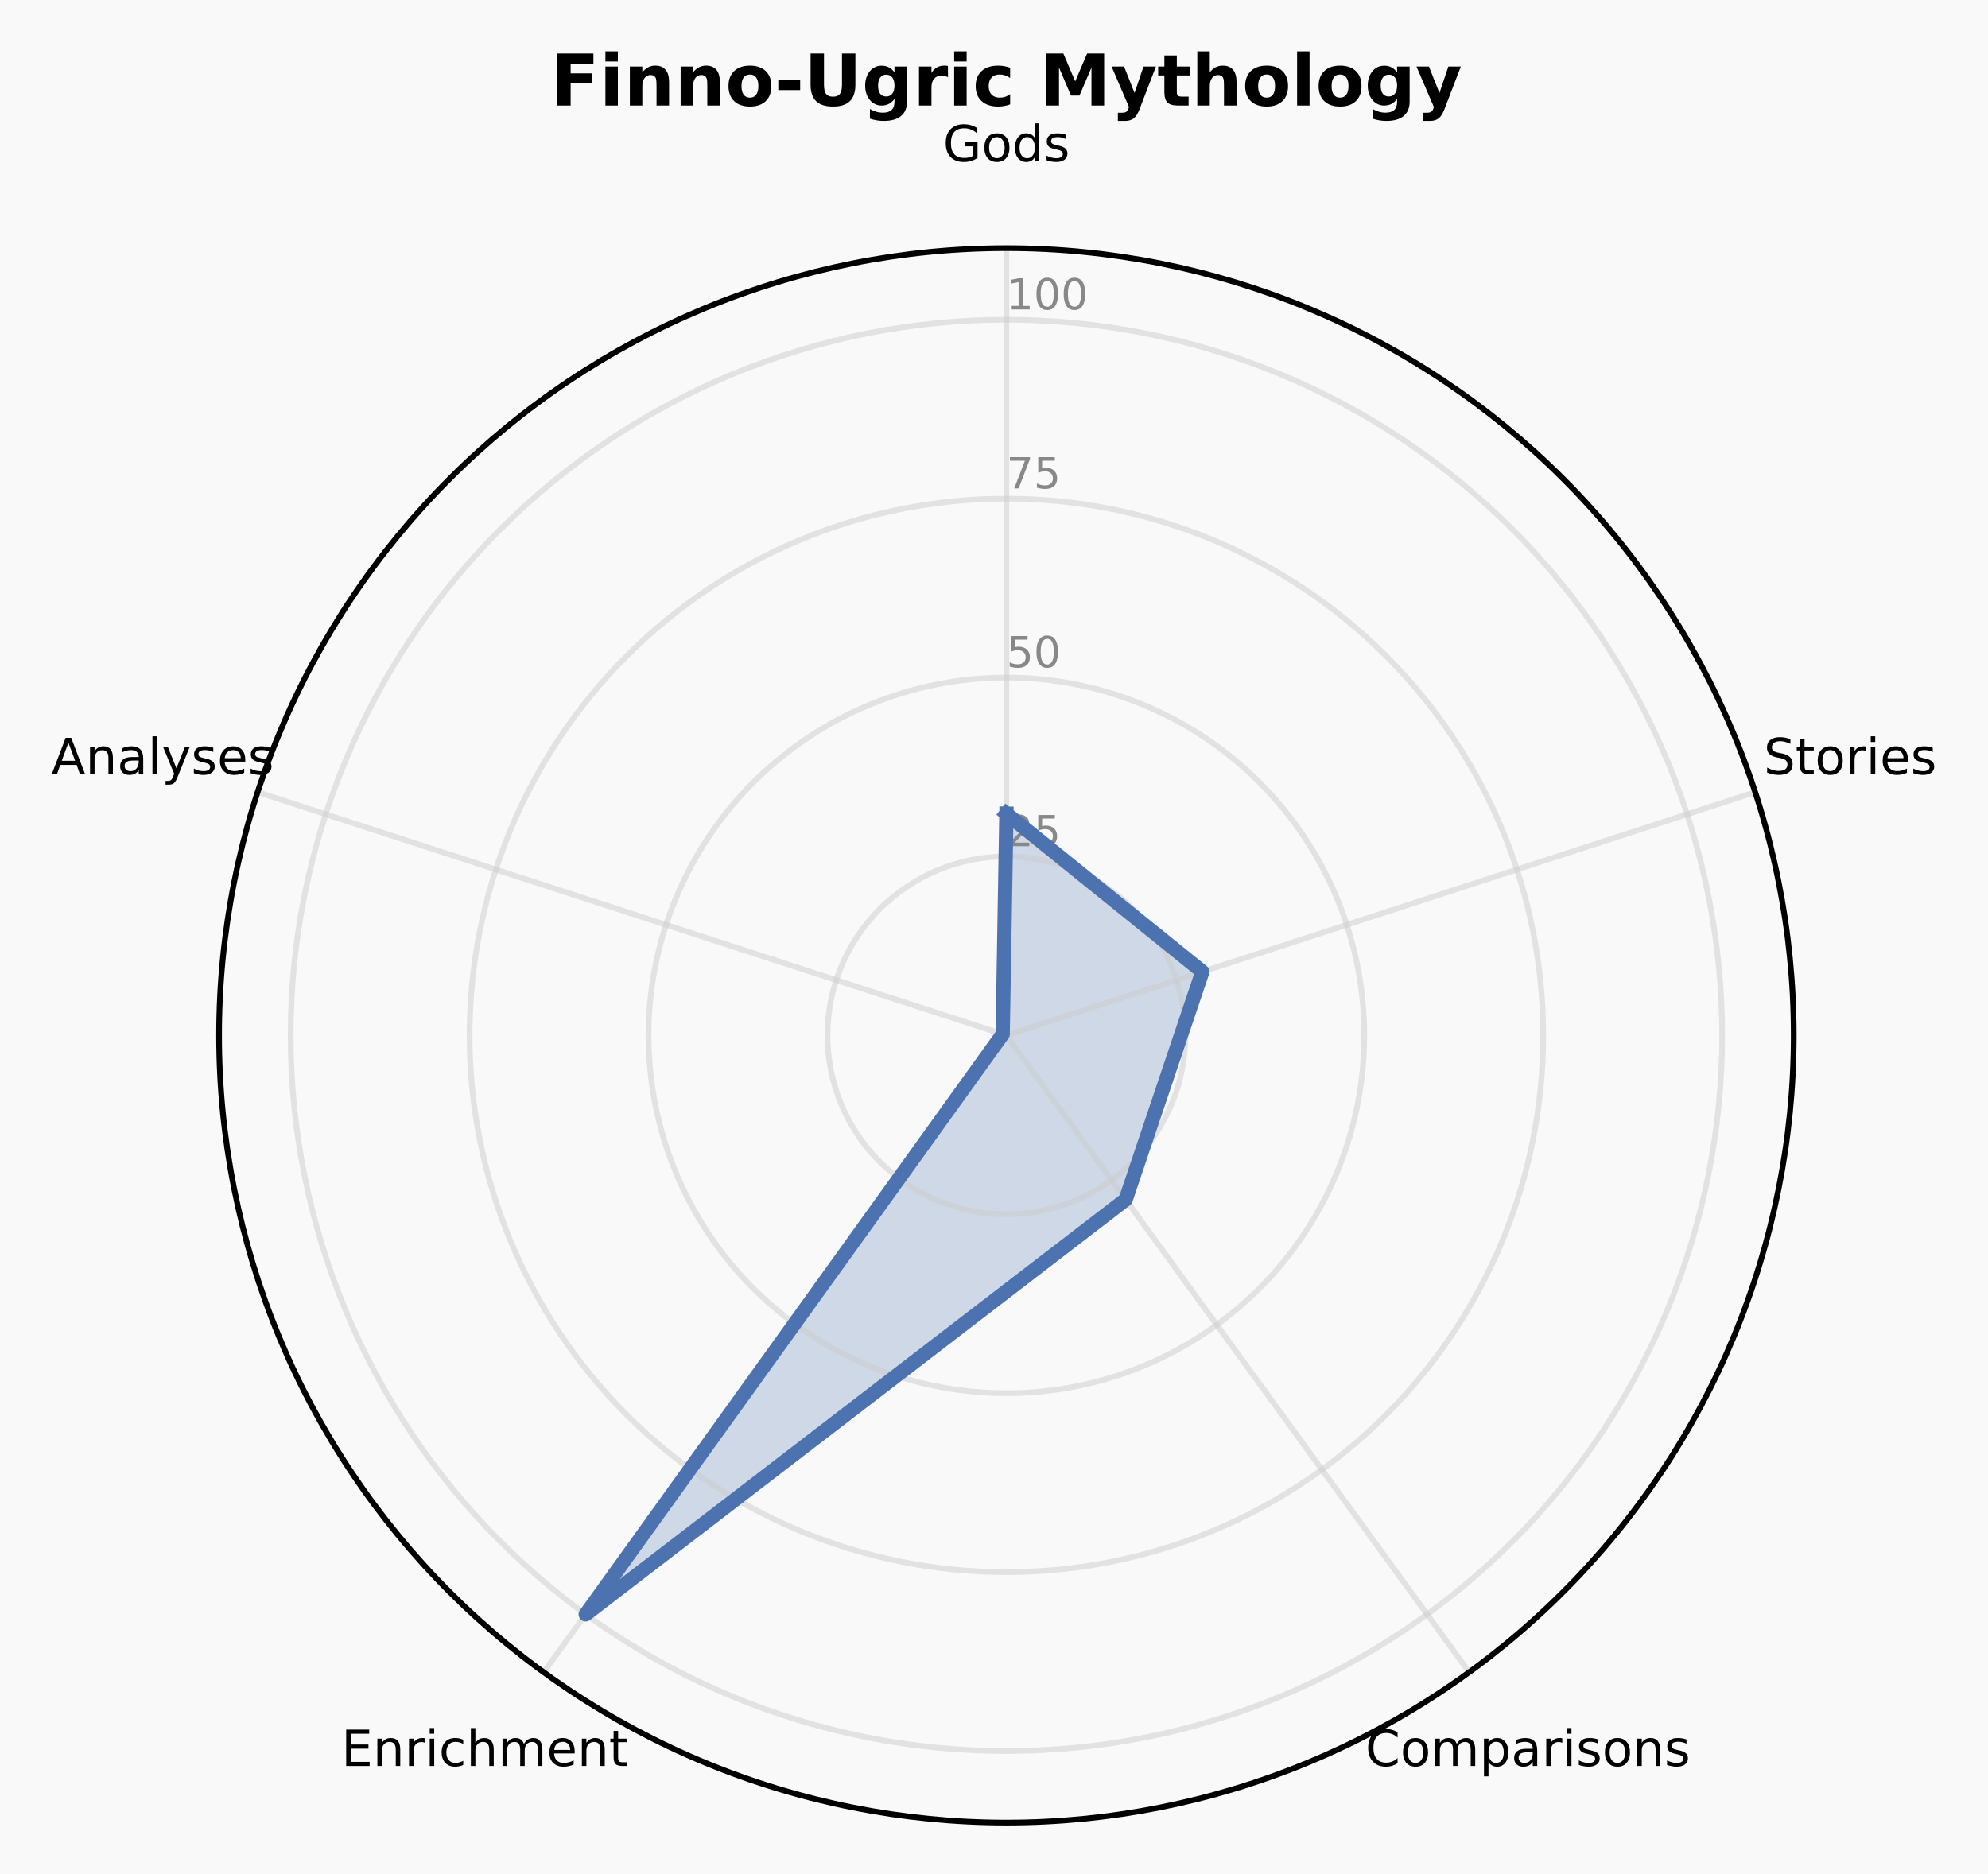
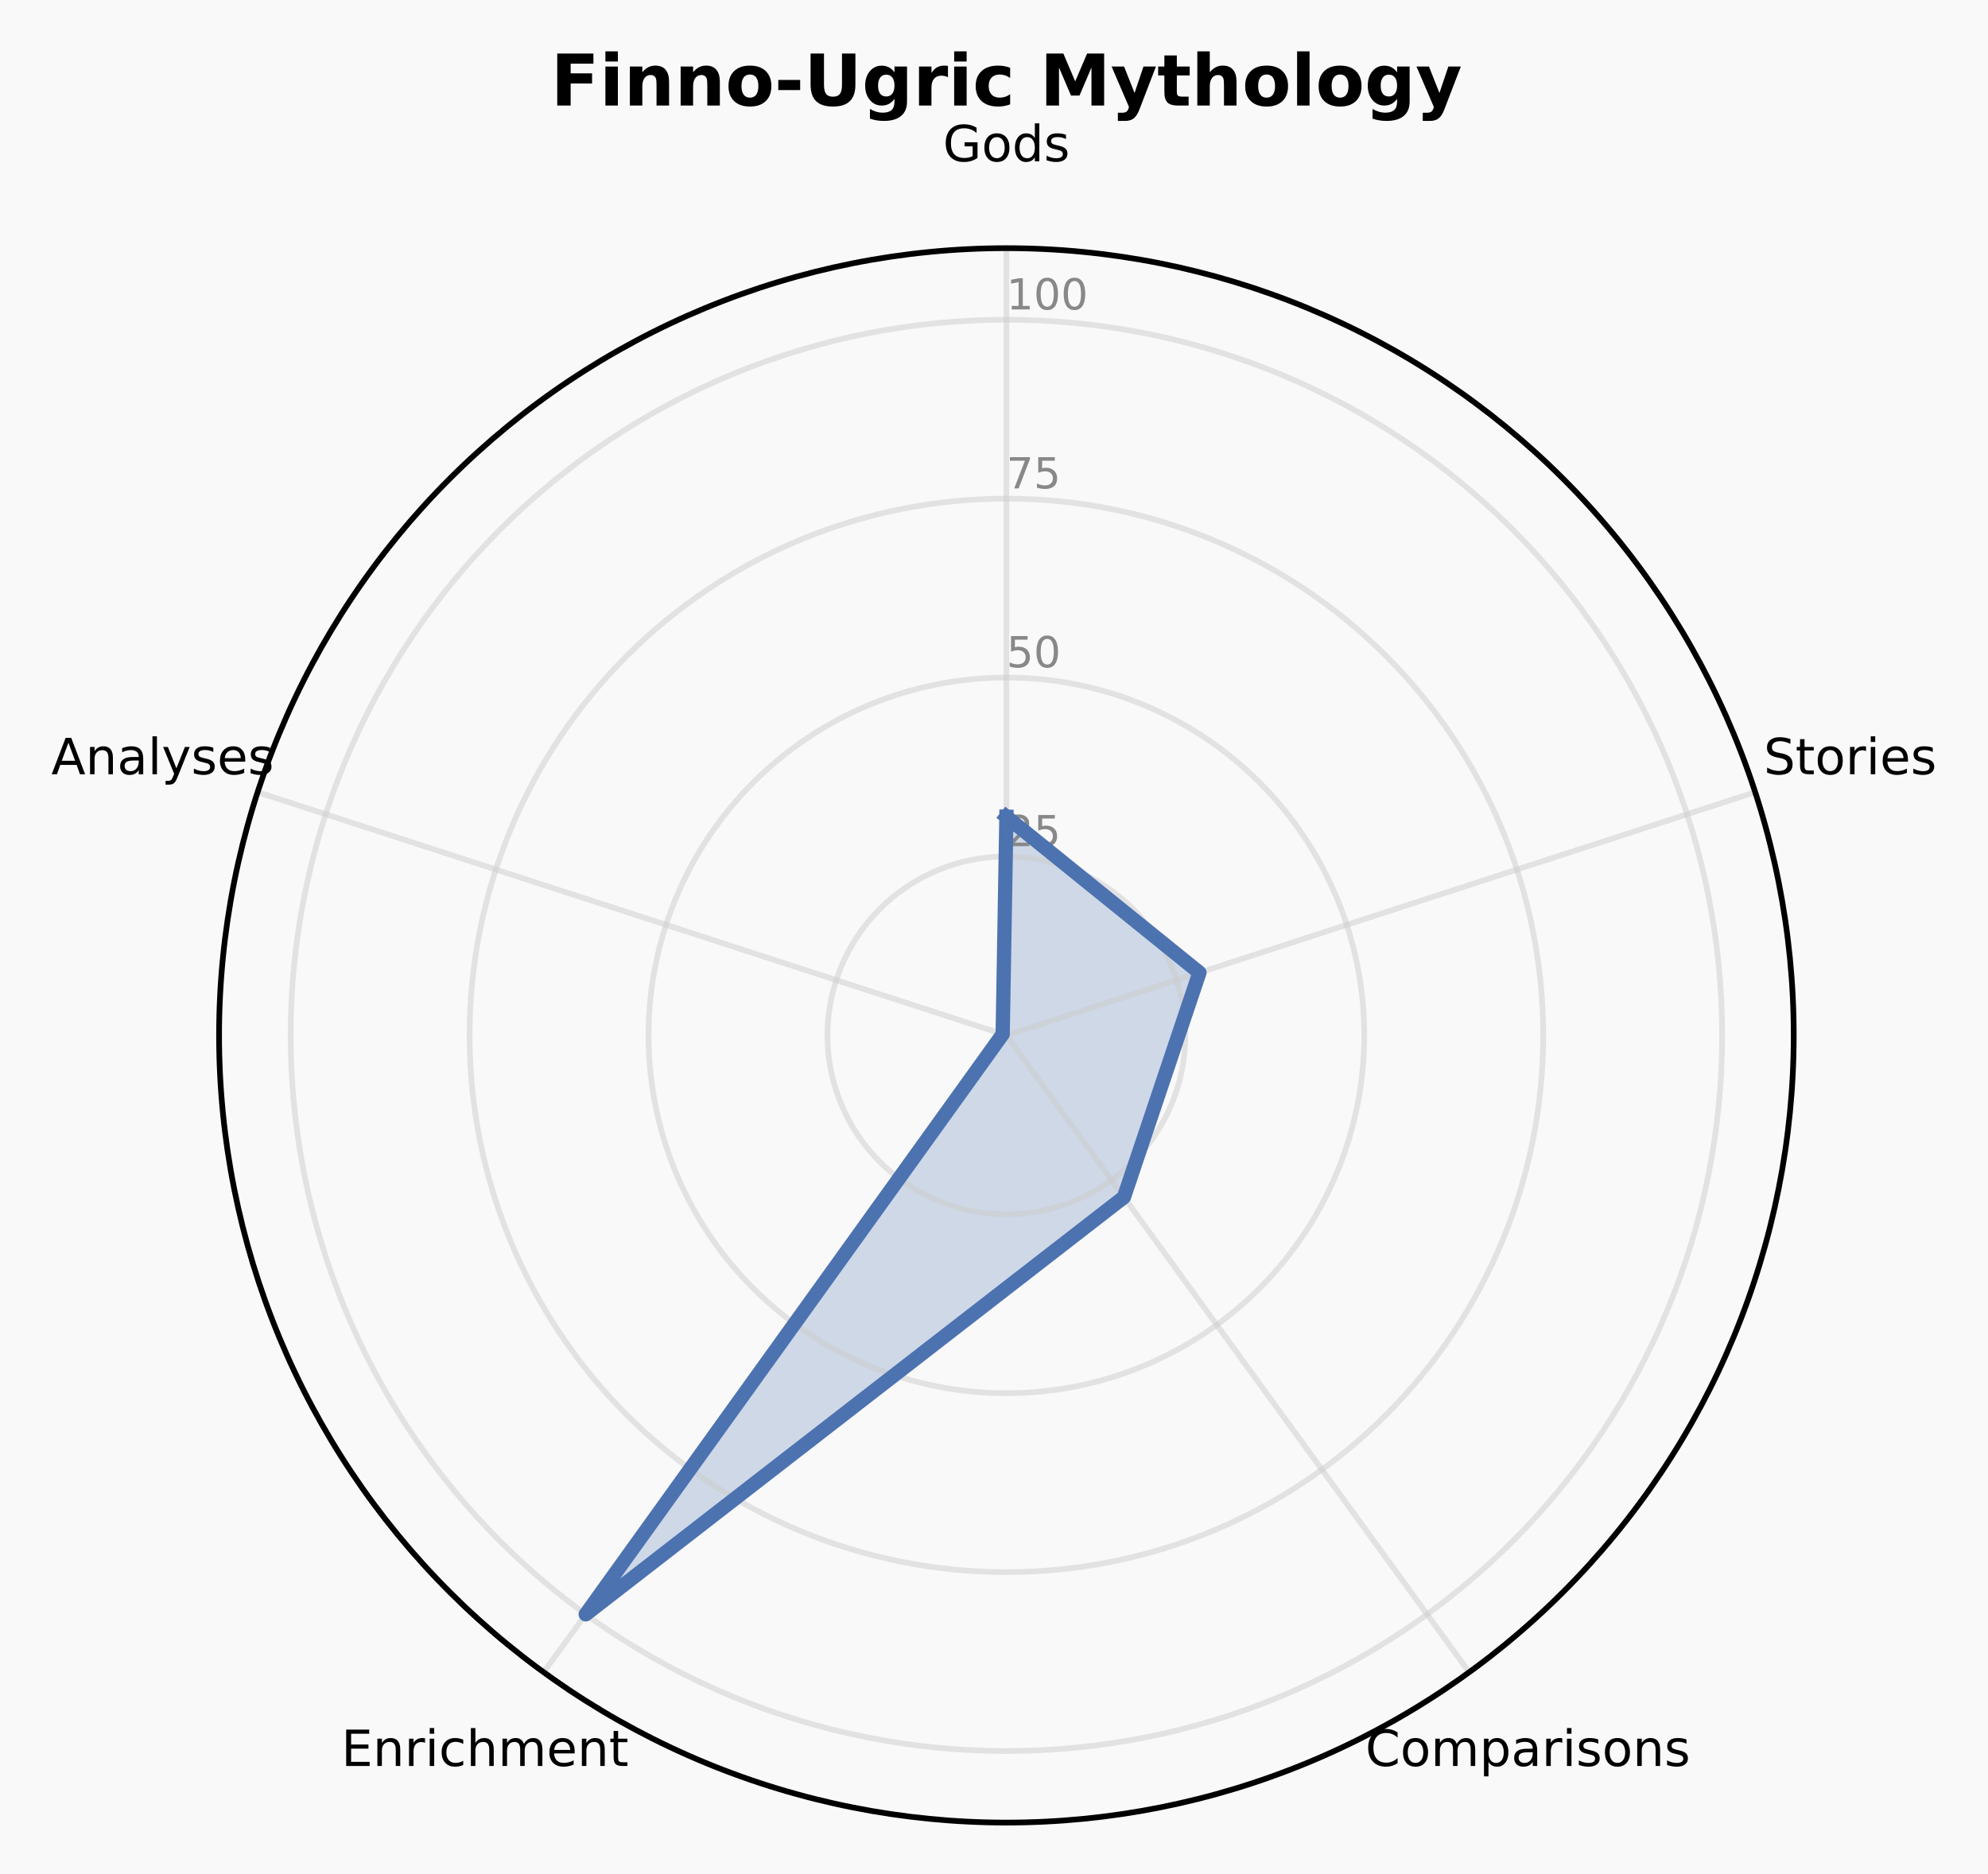
<svg xmlns="http://www.w3.org/2000/svg" xmlns:xlink="http://www.w3.org/1999/xlink" width="278.709pt" height="262.758pt" viewBox="0 0 278.709 262.758" version="1.1">
  <defs>
    <style type="text/css">*{stroke-linejoin: round; stroke-linecap: butt}</style>
  </defs>
  <g id="figure_1">
    <g id="patch_1">
      <path d="M 0 262.758  L 278.709 262.758  L 278.709 0  L 0 0  z " style="fill: #f9f9f9" />
    </g>
    <g id="axes_1">
      <g id="patch_2">
        <path d="M 251.473 145.178  C 251.473 130.683 248.618 116.329 243.071 102.938  C 237.524 89.546 229.393 77.377 219.143 67.128  C 208.894 56.878 196.725 48.748 183.334 43.201  C 169.942 37.654 155.588 34.798 141.093 34.798  C 126.598 34.798 112.244 37.654 98.853 43.201  C 85.461 48.748 73.293 56.878 63.043 67.128  C 52.794 77.377 44.663 89.546 39.116 102.938  C 33.569 116.329 30.714 130.683 30.714 145.178  C 30.714 159.673 33.569 174.027 39.116 187.418  C 44.663 200.81 52.794 212.979 63.043 223.228  C 73.293 233.478 85.461 241.609 98.853 247.155  C 112.244 252.702 126.598 255.558 141.093 255.558  C 155.588 255.558 169.942 252.702 183.334 247.155  C 196.725 241.609 208.894 233.478 219.143 223.228  C 229.393 212.979 237.524 200.81 243.071 187.418  C 248.618 174.027 251.473 159.673 251.473 145.178  M 141.093 145.178  C 141.093 145.178 141.093 145.178 141.093 145.178  C 141.093 145.178 141.093 145.178 141.093 145.178  C 141.093 145.178 141.093 145.178 141.093 145.178  C 141.093 145.178 141.093 145.178 141.093 145.178  C 141.093 145.178 141.093 145.178 141.093 145.178  C 141.093 145.178 141.093 145.178 141.093 145.178  C 141.093 145.178 141.093 145.178 141.093 145.178  C 141.093 145.178 141.093 145.178 141.093 145.178  C 141.093 145.178 141.093 145.178 141.093 145.178  C 141.093 145.178 141.093 145.178 141.093 145.178  C 141.093 145.178 141.093 145.178 141.093 145.178  C 141.093 145.178 141.093 145.178 141.093 145.178  C 141.093 145.178 141.093 145.178 141.093 145.178  C 141.093 145.178 141.093 145.178 141.093 145.178  C 141.093 145.178 141.093 145.178 141.093 145.178  C 141.093 145.178 141.093 145.178 141.093 145.178  z " style="fill: #f9f9f9" />
      </g>
      <g id="patch_3">
-         <path d="M 141.093 114.085  L 168.567 136.251  L 157.819 168.199  L 82.112 226.359  L 140.572 145.009  z " clip-path="url(#pa66753f0e9)" style="fill: #4c72b0; opacity: 0.25; stroke: #4c72b0; stroke-linejoin: miter" />
+         <path d="M 141.093 114.517  L 168.157 136.385  L 157.573 167.861  L 82.112 226.359  L 140.572 145.009  z " clip-path="url(#p327c4ee9a3)" style="fill: #4c72b0; opacity: 0.25; stroke: #4c72b0; stroke-linejoin: miter" />
      </g>
      <g id="matplotlib.axis_1">
        <g id="xtick_1">
          <g id="line2d_1">
-             <path d="M 141.093 145.178  L 141.093 34.798  " clip-path="url(#pa66753f0e9)" style="fill: none; stroke: #cccccc; stroke-opacity: 0.5; stroke-width: 0.8; stroke-linecap: square" />
+             <path d="M 141.093 145.178  L 141.093 34.798  " clip-path="url(#p327c4ee9a3)" style="fill: none; stroke: #cccccc; stroke-opacity: 0.5; stroke-width: 0.8; stroke-linecap: square" />
          </g>
          <g id="text_1">
            <g transform="translate(132.1945 22.61707) scale(0.07 -0.07)">
              <defs>
                <path id="DejaVuSans-2a" d="M 3809 666  L 3809 1919  L 2778 1919  L 2778 2438  L 4434 2438  L 4434 434  Q 4069 175 3628 42  Q 3188 -91 2688 -91  Q 1594 -91 976 548  Q 359 1188 359 2328  Q 359 3472 976 4111  Q 1594 4750 2688 4750  Q 3144 4750 3555 4637  Q 3966 4525 4313 4306  L 4313 3634  Q 3963 3931 3569 4081  Q 3175 4231 2741 4231  Q 1884 4231 1454 3753  Q 1025 3275 1025 2328  Q 1025 1384 1454 906  Q 1884 428 2741 428  Q 3075 428 3337 486  Q 3600 544 3809 666  z " transform="scale(0.015625)" />
                <path id="DejaVuSans-52" d="M 1959 3097  Q 1497 3097 1228 2736  Q 959 2375 959 1747  Q 959 1119 1226 758  Q 1494 397 1959 397  Q 2419 397 2687 759  Q 2956 1122 2956 1747  Q 2956 2369 2687 2733  Q 2419 3097 1959 3097  z M 1959 3584  Q 2709 3584 3137 3096  Q 3566 2609 3566 1747  Q 3566 888 3137 398  Q 2709 -91 1959 -91  Q 1206 -91 779 398  Q 353 888 353 1747  Q 353 2609 779 3096  Q 1206 3584 1959 3584  z " transform="scale(0.015625)" />
                <path id="DejaVuSans-47" d="M 2906 2969  L 2906 4863  L 3481 4863  L 3481 0  L 2906 0  L 2906 525  Q 2725 213 2448 61  Q 2172 -91 1784 -91  Q 1150 -91 751 415  Q 353 922 353 1747  Q 353 2572 751 3078  Q 1150 3584 1784 3584  Q 2172 3584 2448 3432  Q 2725 3281 2906 2969  z M 947 1747  Q 947 1113 1208 752  Q 1469 391 1925 391  Q 2381 391 2643 752  Q 2906 1113 2906 1747  Q 2906 2381 2643 2742  Q 2381 3103 1925 3103  Q 1469 3103 1208 2742  Q 947 2381 947 1747  z " transform="scale(0.015625)" />
                <path id="DejaVuSans-56" d="M 2834 3397  L 2834 2853  Q 2591 2978 2328 3040  Q 2066 3103 1784 3103  Q 1356 3103 1142 2972  Q 928 2841 928 2578  Q 928 2378 1081 2264  Q 1234 2150 1697 2047  L 1894 2003  Q 2506 1872 2764 1633  Q 3022 1394 3022 966  Q 3022 478 2636 193  Q 2250 -91 1575 -91  Q 1294 -91 989 -36  Q 684 19 347 128  L 347 722  Q 666 556 975 473  Q 1284 391 1588 391  Q 1994 391 2212 530  Q 2431 669 2431 922  Q 2431 1156 2273 1281  Q 2116 1406 1581 1522  L 1381 1569  Q 847 1681 609 1914  Q 372 2147 372 2553  Q 372 3047 722 3315  Q 1072 3584 1716 3584  Q 2034 3584 2315 3537  Q 2597 3491 2834 3397  z " transform="scale(0.015625)" />
              </defs>
              <use xlink:href="#DejaVuSans-2a" />
              <use xlink:href="#DejaVuSans-52" transform="translate(77.48438 0)" />
              <use xlink:href="#DejaVuSans-47" transform="translate(138.6719 0)" />
              <use xlink:href="#DejaVuSans-56" transform="translate(202.1562 0)" />
            </g>
          </g>
        </g>
        <g id="xtick_2">
          <g id="line2d_2">
-             <path d="M 141.093 145.178  L 246.07 111.069  " clip-path="url(#pa66753f0e9)" style="fill: none; stroke: #cccccc; stroke-opacity: 0.5; stroke-width: 0.8; stroke-linecap: square" />
+             <path d="M 141.093 145.178  L 246.07 111.069  " clip-path="url(#p327c4ee9a3)" style="fill: none; stroke: #cccccc; stroke-opacity: 0.5; stroke-width: 0.8; stroke-linecap: square" />
          </g>
          <g id="text_2">
            <g transform="translate(247.2616 108.5613) scale(0.07 -0.07)">
              <defs>
                <path id="DejaVuSans-36" d="M 3425 4513  L 3425 3897  Q 3066 4069 2747 4153  Q 2428 4238 2131 4238  Q 1616 4238 1336 4038  Q 1056 3838 1056 3469  Q 1056 3159 1242 3001  Q 1428 2844 1947 2747  L 2328 2669  Q 3034 2534 3370 2195  Q 3706 1856 3706 1288  Q 3706 609 3251 259  Q 2797 -91 1919 -91  Q 1588 -91 1214 -16  Q 841 59 441 206  L 441 856  Q 825 641 1194 531  Q 1563 422 1919 422  Q 2459 422 2753 634  Q 3047 847 3047 1241  Q 3047 1584 2836 1778  Q 2625 1972 2144 2069  L 1759 2144  Q 1053 2284 737 2584  Q 422 2884 422 3419  Q 422 4038 858 4394  Q 1294 4750 2059 4750  Q 2388 4750 2728 4690  Q 3069 4631 3425 4513  z " transform="scale(0.015625)" />
                <path id="DejaVuSans-57" d="M 1172 4494  L 1172 3500  L 2356 3500  L 2356 3053  L 1172 3053  L 1172 1153  Q 1172 725 1289 603  Q 1406 481 1766 481  L 2356 481  L 2356 0  L 1766 0  Q 1100 0 847 248  Q 594 497 594 1153  L 594 3053  L 172 3053  L 172 3500  L 594 3500  L 594 4494  L 1172 4494  z " transform="scale(0.015625)" />
                <path id="DejaVuSans-55" d="M 2631 2963  Q 2534 3019 2420 3045  Q 2306 3072 2169 3072  Q 1681 3072 1420 2755  Q 1159 2438 1159 1844  L 1159 0  L 581 0  L 581 3500  L 1159 3500  L 1159 2956  Q 1341 3275 1631 3429  Q 1922 3584 2338 3584  Q 2397 3584 2469 3576  Q 2541 3569 2628 3553  L 2631 2963  z " transform="scale(0.015625)" />
                <path id="DejaVuSans-4c" d="M 603 3500  L 1178 3500  L 1178 0  L 603 0  L 603 3500  z M 603 4863  L 1178 4863  L 1178 4134  L 603 4134  L 603 4863  z " transform="scale(0.015625)" />
                <path id="DejaVuSans-48" d="M 3597 1894  L 3597 1613  L 953 1613  Q 991 1019 1311 708  Q 1631 397 2203 397  Q 2534 397 2845 478  Q 3156 559 3463 722  L 3463 178  Q 3153 47 2828 -22  Q 2503 -91 2169 -91  Q 1331 -91 842 396  Q 353 884 353 1716  Q 353 2575 817 3079  Q 1281 3584 2069 3584  Q 2775 3584 3186 3129  Q 3597 2675 3597 1894  z M 3022 2063  Q 3016 2534 2758 2815  Q 2500 3097 2075 3097  Q 1594 3097 1305 2825  Q 1016 2553 972 2059  L 3022 2063  z " transform="scale(0.015625)" />
              </defs>
              <use xlink:href="#DejaVuSans-36" />
              <use xlink:href="#DejaVuSans-57" transform="translate(63.48438 0)" />
              <use xlink:href="#DejaVuSans-52" transform="translate(102.6875 0)" />
              <use xlink:href="#DejaVuSans-55" transform="translate(163.875 0)" />
              <use xlink:href="#DejaVuSans-4c" transform="translate(204.9844 0)" />
              <use xlink:href="#DejaVuSans-48" transform="translate(232.7656 0)" />
              <use xlink:href="#DejaVuSans-56" transform="translate(294.2969 0)" />
            </g>
          </g>
        </g>
        <g id="xtick_3">
          <g id="line2d_3">
-             <path d="M 141.093 145.178  L 205.973 234.477  " clip-path="url(#pa66753f0e9)" style="fill: none; stroke: #cccccc; stroke-opacity: 0.5; stroke-width: 0.8; stroke-linecap: square" />
+             <path d="M 141.093 145.178  L 205.973 234.477  " clip-path="url(#p327c4ee9a3)" style="fill: none; stroke: #cccccc; stroke-opacity: 0.5; stroke-width: 0.8; stroke-linecap: square" />
          </g>
          <g id="text_3">
            <g transform="translate(191.4228 247.6219) scale(0.07 -0.07)">
              <defs>
                <path id="DejaVuSans-26" d="M 4122 4306  L 4122 3641  Q 3803 3938 3442 4084  Q 3081 4231 2675 4231  Q 1875 4231 1450 3742  Q 1025 3253 1025 2328  Q 1025 1406 1450 917  Q 1875 428 2675 428  Q 3081 428 3442 575  Q 3803 722 4122 1019  L 4122 359  Q 3791 134 3420 21  Q 3050 -91 2638 -91  Q 1578 -91 968 557  Q 359 1206 359 2328  Q 359 3453 968 4101  Q 1578 4750 2638 4750  Q 3056 4750 3426 4639  Q 3797 4528 4122 4306  z " transform="scale(0.015625)" />
                <path id="DejaVuSans-50" d="M 3328 2828  Q 3544 3216 3844 3400  Q 4144 3584 4550 3584  Q 5097 3584 5394 3201  Q 5691 2819 5691 2113  L 5691 0  L 5113 0  L 5113 2094  Q 5113 2597 4934 2840  Q 4756 3084 4391 3084  Q 3944 3084 3684 2787  Q 3425 2491 3425 1978  L 3425 0  L 2847 0  L 2847 2094  Q 2847 2600 2669 2842  Q 2491 3084 2119 3084  Q 1678 3084 1418 2786  Q 1159 2488 1159 1978  L 1159 0  L 581 0  L 581 3500  L 1159 3500  L 1159 2956  Q 1356 3278 1631 3431  Q 1906 3584 2284 3584  Q 2666 3584 2933 3390  Q 3200 3197 3328 2828  z " transform="scale(0.015625)" />
                <path id="DejaVuSans-53" d="M 1159 525  L 1159 -1331  L 581 -1331  L 581 3500  L 1159 3500  L 1159 2969  Q 1341 3281 1617 3432  Q 1894 3584 2278 3584  Q 2916 3584 3314 3078  Q 3713 2572 3713 1747  Q 3713 922 3314 415  Q 2916 -91 2278 -91  Q 1894 -91 1617 61  Q 1341 213 1159 525  z M 3116 1747  Q 3116 2381 2855 2742  Q 2594 3103 2138 3103  Q 1681 3103 1420 2742  Q 1159 2381 1159 1747  Q 1159 1113 1420 752  Q 1681 391 2138 391  Q 2594 391 2855 752  Q 3116 1113 3116 1747  z " transform="scale(0.015625)" />
                <path id="DejaVuSans-44" d="M 2194 1759  Q 1497 1759 1228 1600  Q 959 1441 959 1056  Q 959 750 1161 570  Q 1363 391 1709 391  Q 2188 391 2477 730  Q 2766 1069 2766 1631  L 2766 1759  L 2194 1759  z M 3341 1997  L 3341 0  L 2766 0  L 2766 531  Q 2569 213 2275 61  Q 1981 -91 1556 -91  Q 1019 -91 701 211  Q 384 513 384 1019  Q 384 1609 779 1909  Q 1175 2209 1959 2209  L 2766 2209  L 2766 2266  Q 2766 2663 2505 2880  Q 2244 3097 1772 3097  Q 1472 3097 1187 3025  Q 903 2953 641 2809  L 641 3341  Q 956 3463 1253 3523  Q 1550 3584 1831 3584  Q 2591 3584 2966 3190  Q 3341 2797 3341 1997  z " transform="scale(0.015625)" />
                <path id="DejaVuSans-51" d="M 3513 2113  L 3513 0  L 2938 0  L 2938 2094  Q 2938 2591 2744 2837  Q 2550 3084 2163 3084  Q 1697 3084 1428 2787  Q 1159 2491 1159 1978  L 1159 0  L 581 0  L 581 3500  L 1159 3500  L 1159 2956  Q 1366 3272 1645 3428  Q 1925 3584 2291 3584  Q 2894 3584 3203 3211  Q 3513 2838 3513 2113  z " transform="scale(0.015625)" />
              </defs>
              <use xlink:href="#DejaVuSans-26" />
              <use xlink:href="#DejaVuSans-52" transform="translate(69.82812 0)" />
              <use xlink:href="#DejaVuSans-50" transform="translate(131.0156 0)" />
              <use xlink:href="#DejaVuSans-53" transform="translate(228.4219 0)" />
              <use xlink:href="#DejaVuSans-44" transform="translate(291.9062 0)" />
              <use xlink:href="#DejaVuSans-55" transform="translate(353.1875 0)" />
              <use xlink:href="#DejaVuSans-4c" transform="translate(394.2969 0)" />
              <use xlink:href="#DejaVuSans-56" transform="translate(422.0781 0)" />
              <use xlink:href="#DejaVuSans-52" transform="translate(474.1719 0)" />
              <use xlink:href="#DejaVuSans-51" transform="translate(535.3594 0)" />
              <use xlink:href="#DejaVuSans-56" transform="translate(598.7344 0)" />
            </g>
          </g>
        </g>
        <g id="xtick_4">
          <g id="line2d_4">
-             <path d="M 141.093 145.178  L 76.214 234.477  " clip-path="url(#pa66753f0e9)" style="fill: none; stroke: #cccccc; stroke-opacity: 0.5; stroke-width: 0.8; stroke-linecap: square" />
+             <path d="M 141.093 145.178  L 76.214 234.477  " clip-path="url(#p327c4ee9a3)" style="fill: none; stroke: #cccccc; stroke-opacity: 0.5; stroke-width: 0.8; stroke-linecap: square" />
          </g>
          <g id="text_4">
            <g transform="translate(47.8483 247.6219) scale(0.07 -0.07)">
              <defs>
                <path id="DejaVuSans-28" d="M 628 4666  L 3578 4666  L 3578 4134  L 1259 4134  L 1259 2753  L 3481 2753  L 3481 2222  L 1259 2222  L 1259 531  L 3634 531  L 3634 0  L 628 0  L 628 4666  z " transform="scale(0.015625)" />
                <path id="DejaVuSans-46" d="M 3122 3366  L 3122 2828  Q 2878 2963 2633 3030  Q 2388 3097 2138 3097  Q 1578 3097 1268 2742  Q 959 2388 959 1747  Q 959 1106 1268 751  Q 1578 397 2138 397  Q 2388 397 2633 464  Q 2878 531 3122 666  L 3122 134  Q 2881 22 2623 -34  Q 2366 -91 2075 -91  Q 1284 -91 818 406  Q 353 903 353 1747  Q 353 2603 823 3093  Q 1294 3584 2113 3584  Q 2378 3584 2631 3529  Q 2884 3475 3122 3366  z " transform="scale(0.015625)" />
                <path id="DejaVuSans-4b" d="M 3513 2113  L 3513 0  L 2938 0  L 2938 2094  Q 2938 2591 2744 2837  Q 2550 3084 2163 3084  Q 1697 3084 1428 2787  Q 1159 2491 1159 1978  L 1159 0  L 581 0  L 581 4863  L 1159 4863  L 1159 2956  Q 1366 3272 1645 3428  Q 1925 3584 2291 3584  Q 2894 3584 3203 3211  Q 3513 2838 3513 2113  z " transform="scale(0.015625)" />
              </defs>
              <use xlink:href="#DejaVuSans-28" />
              <use xlink:href="#DejaVuSans-51" transform="translate(63.1875 0)" />
              <use xlink:href="#DejaVuSans-55" transform="translate(126.5625 0)" />
              <use xlink:href="#DejaVuSans-4c" transform="translate(167.6719 0)" />
              <use xlink:href="#DejaVuSans-46" transform="translate(195.4531 0)" />
              <use xlink:href="#DejaVuSans-4b" transform="translate(250.4375 0)" />
              <use xlink:href="#DejaVuSans-50" transform="translate(313.8125 0)" />
              <use xlink:href="#DejaVuSans-48" transform="translate(411.2188 0)" />
              <use xlink:href="#DejaVuSans-51" transform="translate(472.75 0)" />
              <use xlink:href="#DejaVuSans-57" transform="translate(536.125 0)" />
            </g>
          </g>
        </g>
        <g id="xtick_5">
          <g id="line2d_5">
-             <path d="M 141.093 145.178  L 36.116 111.069  " clip-path="url(#pa66753f0e9)" style="fill: none; stroke: #cccccc; stroke-opacity: 0.5; stroke-width: 0.8; stroke-linecap: square" />
+             <path d="M 141.093 145.178  L 36.116 111.069  " clip-path="url(#p327c4ee9a3)" style="fill: none; stroke: #cccccc; stroke-opacity: 0.5; stroke-width: 0.8; stroke-linecap: square" />
          </g>
          <g id="text_5">
            <g transform="translate(7.2 108.5613) scale(0.07 -0.07)">
              <defs>
                <path id="DejaVuSans-24" d="M 2188 4044  L 1331 1722  L 3047 1722  L 2188 4044  z M 1831 4666  L 2547 4666  L 4325 0  L 3669 0  L 3244 1197  L 1141 1197  L 716 0  L 50 0  L 1831 4666  z " transform="scale(0.015625)" />
                <path id="DejaVuSans-4f" d="M 603 4863  L 1178 4863  L 1178 0  L 603 0  L 603 4863  z " transform="scale(0.015625)" />
                <path id="DejaVuSans-5c" d="M 2059 -325  Q 1816 -950 1584 -1140  Q 1353 -1331 966 -1331  L 506 -1331  L 506 -850  L 844 -850  Q 1081 -850 1212 -737  Q 1344 -625 1503 -206  L 1606 56  L 191 3500  L 800 3500  L 1894 763  L 2988 3500  L 3597 3500  L 2059 -325  z " transform="scale(0.015625)" />
              </defs>
              <use xlink:href="#DejaVuSans-24" />
              <use xlink:href="#DejaVuSans-51" transform="translate(68.40625 0)" />
              <use xlink:href="#DejaVuSans-44" transform="translate(131.7812 0)" />
              <use xlink:href="#DejaVuSans-4f" transform="translate(193.0625 0)" />
              <use xlink:href="#DejaVuSans-5c" transform="translate(220.8438 0)" />
              <use xlink:href="#DejaVuSans-56" transform="translate(280.0312 0)" />
              <use xlink:href="#DejaVuSans-48" transform="translate(332.125 0)" />
              <use xlink:href="#DejaVuSans-56" transform="translate(393.6562 0)" />
            </g>
          </g>
        </g>
      </g>
      <g id="matplotlib.axis_2">
        <g id="ytick_1">
          <g id="line2d_6">
-             <path d="M 141.093 120.092  C 144.388 120.092 147.65 120.741 150.693 122.001  C 153.737 123.262 156.503 125.11 158.832 127.439  C 161.161 129.769 163.009 132.534 164.27 135.578  C 165.531 138.621 166.18 141.884 166.18 145.178  C 166.18 148.472 165.531 151.735 164.27 154.778  C 163.009 157.822 161.161 160.587 158.832 162.917  C 156.503 165.246 153.737 167.094 150.693 168.355  C 147.65 169.615 144.388 170.264 141.093 170.264  C 137.799 170.264 134.537 169.615 131.493 168.355  C 128.45 167.094 125.684 165.246 123.355 162.917  C 121.025 160.587 119.177 157.822 117.917 154.778  C 116.656 151.735 116.007 148.472 116.007 145.178  C 116.007 141.884 116.656 138.621 117.917 135.578  C 119.177 132.534 121.025 129.769 123.355 127.439  C 125.684 125.11 128.45 123.262 131.493 122.001  C 134.537 120.741 137.799 120.092 141.093 120.092  " clip-path="url(#pa66753f0e9)" style="fill: none; stroke: #cccccc; stroke-opacity: 0.5; stroke-width: 0.8; stroke-linecap: square" />
+             <path d="M 141.093 120.092  C 144.388 120.092 147.65 120.741 150.693 122.001  C 153.737 123.262 156.503 125.11 158.832 127.439  C 161.161 129.769 163.009 132.534 164.27 135.578  C 165.531 138.621 166.18 141.884 166.18 145.178  C 166.18 148.472 165.531 151.735 164.27 154.778  C 163.009 157.822 161.161 160.587 158.832 162.917  C 156.503 165.246 153.737 167.094 150.693 168.355  C 147.65 169.615 144.388 170.264 141.093 170.264  C 137.799 170.264 134.537 169.615 131.493 168.355  C 128.45 167.094 125.684 165.246 123.355 162.917  C 121.025 160.587 119.177 157.822 117.917 154.778  C 116.656 151.735 116.007 148.472 116.007 145.178  C 116.007 141.884 116.656 138.621 117.917 135.578  C 119.177 132.534 121.025 129.769 123.355 127.439  C 125.684 125.11 128.45 123.262 131.493 122.001  C 134.537 120.741 137.799 120.092 141.093 120.092  " clip-path="url(#p327c4ee9a3)" style="fill: none; stroke: #cccccc; stroke-opacity: 0.5; stroke-width: 0.8; stroke-linecap: square" />
          </g>
          <g id="text_6">
            <g style="fill: #888888" transform="translate(141.0933 118.6504) scale(0.06 -0.06)">
              <defs>
                <path id="DejaVuSans-15" d="M 1228 531  L 3431 531  L 3431 0  L 469 0  L 469 531  Q 828 903 1448 1529  Q 2069 2156 2228 2338  Q 2531 2678 2651 2914  Q 2772 3150 2772 3378  Q 2772 3750 2511 3984  Q 2250 4219 1831 4219  Q 1534 4219 1204 4116  Q 875 4013 500 3803  L 500 4441  Q 881 4594 1212 4672  Q 1544 4750 1819 4750  Q 2544 4750 2975 4387  Q 3406 4025 3406 3419  Q 3406 3131 3298 2873  Q 3191 2616 2906 2266  Q 2828 2175 2409 1742  Q 1991 1309 1228 531  z " transform="scale(0.015625)" />
                <path id="DejaVuSans-18" d="M 691 4666  L 3169 4666  L 3169 4134  L 1269 4134  L 1269 2991  Q 1406 3038 1543 3061  Q 1681 3084 1819 3084  Q 2600 3084 3056 2656  Q 3513 2228 3513 1497  Q 3513 744 3044 326  Q 2575 -91 1722 -91  Q 1428 -91 1123 -41  Q 819 9 494 109  L 494 744  Q 775 591 1075 516  Q 1375 441 1709 441  Q 2250 441 2565 725  Q 2881 1009 2881 1497  Q 2881 1984 2565 2268  Q 2250 2553 1709 2553  Q 1456 2553 1204 2497  Q 953 2441 691 2322  L 691 4666  z " transform="scale(0.015625)" />
              </defs>
              <use xlink:href="#DejaVuSans-15" />
              <use xlink:href="#DejaVuSans-18" transform="translate(63.625 0)" />
            </g>
          </g>
        </g>
        <g id="ytick_2">
          <g id="line2d_7">
-             <path d="M 141.093 95.005  C 147.682 95.005 154.206 96.303 160.293 98.825  C 166.381 101.346 171.912 105.042 176.571 109.701  C 181.229 114.36 184.925 119.891 187.447 125.978  C 189.968 132.065 191.266 138.589 191.266 145.178  C 191.266 151.767 189.968 158.291 187.447 164.378  C 184.925 170.465 181.229 175.997 176.571 180.655  C 171.912 185.314 166.381 189.01 160.293 191.531  C 154.206 194.053 147.682 195.351 141.093 195.351  C 134.505 195.351 127.98 194.053 121.893 191.531  C 115.806 189.01 110.275 185.314 105.616 180.655  C 100.957 175.997 97.261 170.465 94.74 164.378  C 92.219 158.291 90.921 151.767 90.921 145.178  C 90.921 138.589 92.219 132.065 94.74 125.978  C 97.261 119.891 100.957 114.36 105.616 109.701  C 110.275 105.042 115.806 101.346 121.893 98.825  C 127.98 96.303 134.505 95.005 141.093 95.005  " clip-path="url(#pa66753f0e9)" style="fill: none; stroke: #cccccc; stroke-opacity: 0.5; stroke-width: 0.8; stroke-linecap: square" />
+             <path d="M 141.093 95.005  C 147.682 95.005 154.206 96.303 160.293 98.825  C 166.381 101.346 171.912 105.042 176.571 109.701  C 181.229 114.36 184.925 119.891 187.447 125.978  C 189.968 132.065 191.266 138.589 191.266 145.178  C 191.266 151.767 189.968 158.291 187.447 164.378  C 184.925 170.465 181.229 175.997 176.571 180.655  C 171.912 185.314 166.381 189.01 160.293 191.531  C 154.206 194.053 147.682 195.351 141.093 195.351  C 134.505 195.351 127.98 194.053 121.893 191.531  C 115.806 189.01 110.275 185.314 105.616 180.655  C 100.957 175.997 97.261 170.465 94.74 164.378  C 92.219 158.291 90.921 151.767 90.921 145.178  C 90.921 138.589 92.219 132.065 94.74 125.978  C 97.261 119.891 100.957 114.36 105.616 109.701  C 110.275 105.042 115.806 101.346 121.893 98.825  C 127.98 96.303 134.505 95.005 141.093 95.005  " clip-path="url(#p327c4ee9a3)" style="fill: none; stroke: #cccccc; stroke-opacity: 0.5; stroke-width: 0.8; stroke-linecap: square" />
          </g>
          <g id="text_7">
            <g style="fill: #888888" transform="translate(141.0933 93.56408) scale(0.06 -0.06)">
              <defs>
                <path id="DejaVuSans-13" d="M 2034 4250  Q 1547 4250 1301 3770  Q 1056 3291 1056 2328  Q 1056 1369 1301 889  Q 1547 409 2034 409  Q 2525 409 2770 889  Q 3016 1369 3016 2328  Q 3016 3291 2770 3770  Q 2525 4250 2034 4250  z M 2034 4750  Q 2819 4750 3233 4129  Q 3647 3509 3647 2328  Q 3647 1150 3233 529  Q 2819 -91 2034 -91  Q 1250 -91 836 529  Q 422 1150 422 2328  Q 422 3509 836 4129  Q 1250 4750 2034 4750  z " transform="scale(0.015625)" />
              </defs>
              <use xlink:href="#DejaVuSans-18" />
              <use xlink:href="#DejaVuSans-13" transform="translate(63.625 0)" />
            </g>
          </g>
        </g>
        <g id="ytick_3">
          <g id="line2d_8">
-             <path d="M 141.093 69.919  C 150.976 69.919 160.763 71.866 169.894 75.648  C 179.024 79.43 187.321 84.974 194.309 91.962  C 201.298 98.95 206.841 107.247 210.623 116.378  C 214.405 125.508 216.352 135.295 216.352 145.178  C 216.352 155.061 214.405 164.848 210.623 173.978  C 206.841 183.109 201.298 191.406 194.309 198.394  C 187.321 205.382 179.024 210.926 169.894 214.708  C 160.763 218.49 150.976 220.437 141.093 220.437  C 131.21 220.437 121.424 218.49 112.293 214.708  C 103.162 210.926 94.866 205.382 87.877 198.394  C 80.889 191.406 75.345 183.109 71.563 173.978  C 67.781 164.848 65.834 155.061 65.834 145.178  C 65.834 135.295 67.781 125.508 71.563 116.378  C 75.345 107.247 80.889 98.95 87.877 91.962  C 94.866 84.974 103.162 79.43 112.293 75.648  C 121.424 71.866 131.21 69.919 141.093 69.919  " clip-path="url(#pa66753f0e9)" style="fill: none; stroke: #cccccc; stroke-opacity: 0.5; stroke-width: 0.8; stroke-linecap: square" />
+             <path d="M 141.093 69.919  C 150.976 69.919 160.763 71.866 169.894 75.648  C 179.024 79.43 187.321 84.974 194.309 91.962  C 201.298 98.95 206.841 107.247 210.623 116.378  C 214.405 125.508 216.352 135.295 216.352 145.178  C 216.352 155.061 214.405 164.848 210.623 173.978  C 206.841 183.109 201.298 191.406 194.309 198.394  C 187.321 205.382 179.024 210.926 169.894 214.708  C 160.763 218.49 150.976 220.437 141.093 220.437  C 131.21 220.437 121.424 218.49 112.293 214.708  C 103.162 210.926 94.866 205.382 87.877 198.394  C 80.889 191.406 75.345 183.109 71.563 173.978  C 67.781 164.848 65.834 155.061 65.834 145.178  C 65.834 135.295 67.781 125.508 71.563 116.378  C 75.345 107.247 80.889 98.95 87.877 91.962  C 94.866 84.974 103.162 79.43 112.293 75.648  C 121.424 71.866 131.21 69.919 141.093 69.919  " clip-path="url(#p327c4ee9a3)" style="fill: none; stroke: #cccccc; stroke-opacity: 0.5; stroke-width: 0.8; stroke-linecap: square" />
          </g>
          <g id="text_8">
            <g style="fill: #888888" transform="translate(141.0933 68.47781) scale(0.06 -0.06)">
              <defs>
                <path id="DejaVuSans-1a" d="M 525 4666  L 3525 4666  L 3525 4397  L 1831 0  L 1172 0  L 2766 4134  L 525 4134  L 525 4666  z " transform="scale(0.015625)" />
              </defs>
              <use xlink:href="#DejaVuSans-1a" />
              <use xlink:href="#DejaVuSans-18" transform="translate(63.625 0)" />
            </g>
          </g>
        </g>
        <g id="ytick_4">
          <g id="line2d_9">
-             <path d="M 141.093 44.833  C 154.27 44.833 167.32 47.429 179.494 52.471  C 191.668 57.514 202.73 64.906 212.048 74.223  C 221.366 83.541 228.757 94.603 233.8 106.778  C 238.843 118.952 241.438 132.001 241.438 145.178  C 241.438 158.355 238.843 171.404 233.8 183.578  C 228.757 195.753 221.366 206.815 212.048 216.133  C 202.73 225.45 191.668 232.842 179.494 237.885  C 167.32 242.927 154.27 245.523 141.093 245.523  C 127.916 245.523 114.867 242.927 102.693 237.885  C 90.519 232.842 79.456 225.45 70.139 216.133  C 60.821 206.815 53.429 195.753 48.387 183.578  C 43.344 171.404 40.748 158.355 40.748 145.178  C 40.748 132.001 43.344 118.952 48.387 106.778  C 53.429 94.603 60.821 83.541 70.139 74.223  C 79.456 64.906 90.519 57.514 102.693 52.471  C 114.867 47.429 127.916 44.833 141.093 44.833  " clip-path="url(#pa66753f0e9)" style="fill: none; stroke: #cccccc; stroke-opacity: 0.5; stroke-width: 0.8; stroke-linecap: square" />
+             <path d="M 141.093 44.833  C 154.27 44.833 167.32 47.429 179.494 52.471  C 191.668 57.514 202.73 64.906 212.048 74.223  C 221.366 83.541 228.757 94.603 233.8 106.778  C 238.843 118.952 241.438 132.001 241.438 145.178  C 241.438 158.355 238.843 171.404 233.8 183.578  C 228.757 195.753 221.366 206.815 212.048 216.133  C 202.73 225.45 191.668 232.842 179.494 237.885  C 167.32 242.927 154.27 245.523 141.093 245.523  C 127.916 245.523 114.867 242.927 102.693 237.885  C 90.519 232.842 79.456 225.45 70.139 216.133  C 60.821 206.815 53.429 195.753 48.387 183.578  C 43.344 171.404 40.748 158.355 40.748 145.178  C 40.748 132.001 43.344 118.952 48.387 106.778  C 53.429 94.603 60.821 83.541 70.139 74.223  C 79.456 64.906 90.519 57.514 102.693 52.471  C 114.867 47.429 127.916 44.833 141.093 44.833  " clip-path="url(#p327c4ee9a3)" style="fill: none; stroke: #cccccc; stroke-opacity: 0.5; stroke-width: 0.8; stroke-linecap: square" />
          </g>
          <g id="text_9">
            <g style="fill: #888888" transform="translate(141.0933 43.39154) scale(0.06 -0.06)">
              <defs>
                <path id="DejaVuSans-14" d="M 794 531  L 1825 531  L 1825 4091  L 703 3866  L 703 4441  L 1819 4666  L 2450 4666  L 2450 531  L 3481 531  L 3481 0  L 794 0  L 794 531  z " transform="scale(0.015625)" />
              </defs>
              <use xlink:href="#DejaVuSans-14" />
              <use xlink:href="#DejaVuSans-13" transform="translate(63.625 0)" />
              <use xlink:href="#DejaVuSans-13" transform="translate(127.25 0)" />
            </g>
          </g>
        </g>
      </g>
      <g id="line2d_10">
-         <path d="M 141.093 114.085  L 168.567 136.251  L 157.819 168.199  L 82.112 226.359  L 140.572 145.009  L 141.093 114.085  " clip-path="url(#pa66753f0e9)" style="fill: none; stroke: #4c72b0; stroke-width: 2; stroke-linecap: square" />
+         <path d="M 141.093 114.517  L 168.157 136.385  L 157.573 167.861  L 82.112 226.359  L 140.572 145.009  L 141.093 114.517  " clip-path="url(#p327c4ee9a3)" style="fill: none; stroke: #4c72b0; stroke-width: 2; stroke-linecap: square" />
      </g>
      <g id="patch_4">
        <path d="M 141.093 34.798  C 126.598 34.798 112.244 37.654 98.853 43.201  C 85.461 48.748 73.293 56.878 63.043 67.128  C 52.794 77.377 44.663 89.546 39.116 102.938  C 33.569 116.329 30.714 130.683 30.714 145.178  C 30.714 159.673 33.569 174.027 39.116 187.418  C 44.663 200.81 52.794 212.979 63.043 223.228  C 73.293 233.478 85.461 241.609 98.853 247.155  C 112.244 252.702 126.598 255.558 141.093 255.558  C 155.588 255.558 169.942 252.702 183.334 247.155  C 196.725 241.609 208.894 233.478 219.143 223.228  C 229.393 212.979 237.524 200.81 243.071 187.418  C 248.618 174.027 251.473 159.673 251.473 145.178  C 251.473 130.683 248.618 116.329 243.071 102.938  C 237.524 89.546 229.393 77.377 219.143 67.128  C 208.894 56.878 196.725 48.748 183.334 43.201  C 169.942 37.654 155.588 34.798 141.093 34.798  " style="fill: none; stroke: #000000; stroke-width: 0.8; stroke-linejoin: miter; stroke-linecap: square" />
      </g>
      <g id="text_10">
        <g transform="translate(77.20421 14.79844) scale(0.1 -0.1)">
          <defs>
            <path id="DejaVuSans-Bold-29" d="M 588 4666  L 3834 4666  L 3834 3756  L 1791 3756  L 1791 2888  L 3713 2888  L 3713 1978  L 1791 1978  L 1791 0  L 588 0  L 588 4666  z " transform="scale(0.015625)" />
            <path id="DejaVuSans-Bold-4c" d="M 538 3500  L 1656 3500  L 1656 0  L 538 0  L 538 3500  z M 538 4863  L 1656 4863  L 1656 3950  L 538 3950  L 538 4863  z " transform="scale(0.015625)" />
            <path id="DejaVuSans-Bold-51" d="M 4056 2131  L 4056 0  L 2931 0  L 2931 347  L 2931 1631  Q 2931 2084 2911 2256  Q 2891 2428 2841 2509  Q 2775 2619 2662 2680  Q 2550 2741 2406 2741  Q 2056 2741 1856 2470  Q 1656 2200 1656 1722  L 1656 0  L 538 0  L 538 3500  L 1656 3500  L 1656 2988  Q 1909 3294 2193 3439  Q 2478 3584 2822 3584  Q 3428 3584 3742 3212  Q 4056 2841 4056 2131  z " transform="scale(0.015625)" />
            <path id="DejaVuSans-Bold-52" d="M 2203 2784  Q 1831 2784 1636 2517  Q 1441 2250 1441 1747  Q 1441 1244 1636 976  Q 1831 709 2203 709  Q 2569 709 2762 976  Q 2956 1244 2956 1747  Q 2956 2250 2762 2517  Q 2569 2784 2203 2784  z M 2203 3584  Q 3106 3584 3614 3096  Q 4122 2609 4122 1747  Q 4122 884 3614 396  Q 3106 -91 2203 -91  Q 1297 -91 786 396  Q 275 884 275 1747  Q 275 2609 786 3096  Q 1297 3584 2203 3584  z " transform="scale(0.015625)" />
            <path id="DejaVuSans-Bold-10" d="M 347 2297  L 2309 2297  L 2309 1388  L 347 1388  L 347 2297  z " transform="scale(0.015625)" />
            <path id="DejaVuSans-Bold-38" d="M 588 4666  L 1791 4666  L 1791 1869  Q 1791 1291 1980 1042  Q 2169 794 2597 794  Q 3028 794 3217 1042  Q 3406 1291 3406 1869  L 3406 4666  L 4609 4666  L 4609 1869  Q 4609 878 4112 393  Q 3616 -91 2597 -91  Q 1581 -91 1084 393  Q 588 878 588 1869  L 588 4666  z " transform="scale(0.015625)" />
            <path id="DejaVuSans-Bold-4a" d="M 2919 594  Q 2688 288 2409 144  Q 2131 0 1766 0  Q 1125 0 706 504  Q 288 1009 288 1791  Q 288 2575 706 3076  Q 1125 3578 1766 3578  Q 2131 3578 2409 3434  Q 2688 3291 2919 2981  L 2919 3500  L 4044 3500  L 4044 353  Q 4044 -491 3511 -936  Q 2978 -1381 1966 -1381  Q 1638 -1381 1331 -1331  Q 1025 -1281 716 -1178  L 716 -306  Q 1009 -475 1290 -558  Q 1572 -641 1856 -641  Q 2406 -641 2662 -400  Q 2919 -159 2919 353  L 2919 594  z M 2181 2772  Q 1834 2772 1640 2515  Q 1447 2259 1447 1791  Q 1447 1309 1634 1061  Q 1822 813 2181 813  Q 2531 813 2725 1069  Q 2919 1325 2919 1791  Q 2919 2259 2725 2515  Q 2531 2772 2181 2772  z " transform="scale(0.015625)" />
            <path id="DejaVuSans-Bold-55" d="M 3138 2547  Q 2991 2616 2845 2648  Q 2700 2681 2553 2681  Q 2122 2681 1889 2404  Q 1656 2128 1656 1613  L 1656 0  L 538 0  L 538 3500  L 1656 3500  L 1656 2925  Q 1872 3269 2151 3426  Q 2431 3584 2822 3584  Q 2878 3584 2943 3579  Q 3009 3575 3134 3559  L 3138 2547  z " transform="scale(0.015625)" />
            <path id="DejaVuSans-Bold-46" d="M 3366 3391  L 3366 2478  Q 3138 2634 2908 2709  Q 2678 2784 2431 2784  Q 1963 2784 1702 2511  Q 1441 2238 1441 1747  Q 1441 1256 1702 982  Q 1963 709 2431 709  Q 2694 709 2930 787  Q 3166 866 3366 1019  L 3366 103  Q 3103 6 2833 -42  Q 2563 -91 2291 -91  Q 1344 -91 809 395  Q 275 881 275 1747  Q 275 2613 809 3098  Q 1344 3584 2291 3584  Q 2566 3584 2833 3536  Q 3100 3488 3366 3391  z " transform="scale(0.015625)" />
            <path id="DejaVuSans-Bold-3" transform="scale(0.015625)" />
            <path id="DejaVuSans-Bold-30" d="M 588 4666  L 2119 4666  L 3181 2169  L 4250 4666  L 5778 4666  L 5778 0  L 4641 0  L 4641 3413  L 3566 897  L 2803 897  L 1728 3413  L 1728 0  L 588 0  L 588 4666  z " transform="scale(0.015625)" />
            <path id="DejaVuSans-Bold-5c" d="M 78 3500  L 1197 3500  L 2138 1125  L 2938 3500  L 4056 3500  L 2584 -331  Q 2363 -916 2067 -1148  Q 1772 -1381 1288 -1381  L 641 -1381  L 641 -647  L 991 -647  Q 1275 -647 1404 -556  Q 1534 -466 1606 -231  L 1638 -134  L 78 3500  z " transform="scale(0.015625)" />
            <path id="DejaVuSans-Bold-57" d="M 1759 4494  L 1759 3500  L 2913 3500  L 2913 2700  L 1759 2700  L 1759 1216  Q 1759 972 1856 886  Q 1953 800 2241 800  L 2816 800  L 2816 0  L 1856 0  Q 1194 0 917 276  Q 641 553 641 1216  L 641 2700  L 84 2700  L 84 3500  L 641 3500  L 641 4494  L 1759 4494  z " transform="scale(0.015625)" />
            <path id="DejaVuSans-Bold-4b" d="M 4056 2131  L 4056 0  L 2931 0  L 2931 347  L 2931 1625  Q 2931 2084 2911 2256  Q 2891 2428 2841 2509  Q 2775 2619 2662 2680  Q 2550 2741 2406 2741  Q 2056 2741 1856 2470  Q 1656 2200 1656 1722  L 1656 0  L 538 0  L 538 4863  L 1656 4863  L 1656 2988  Q 1909 3294 2193 3439  Q 2478 3584 2822 3584  Q 3428 3584 3742 3212  Q 4056 2841 4056 2131  z " transform="scale(0.015625)" />
            <path id="DejaVuSans-Bold-4f" d="M 538 4863  L 1656 4863  L 1656 0  L 538 0  L 538 4863  z " transform="scale(0.015625)" />
          </defs>
          <use xlink:href="#DejaVuSans-Bold-29" />
          <use xlink:href="#DejaVuSans-Bold-4c" transform="translate(68.3125 0)" />
          <use xlink:href="#DejaVuSans-Bold-51" transform="translate(102.5938 0)" />
          <use xlink:href="#DejaVuSans-Bold-51" transform="translate(173.7812 0)" />
          <use xlink:href="#DejaVuSans-Bold-52" transform="translate(244.9688 0)" />
          <use xlink:href="#DejaVuSans-Bold-10" transform="translate(313.6719 0)" />
          <use xlink:href="#DejaVuSans-Bold-38" transform="translate(355.1719 0)" />
          <use xlink:href="#DejaVuSans-Bold-4a" transform="translate(436.375 0)" />
          <use xlink:href="#DejaVuSans-Bold-55" transform="translate(507.9531 0)" />
          <use xlink:href="#DejaVuSans-Bold-4c" transform="translate(557.2656 0)" />
          <use xlink:href="#DejaVuSans-Bold-46" transform="translate(591.5469 0)" />
          <use xlink:href="#DejaVuSans-Bold-3" transform="translate(650.8281 0)" />
          <use xlink:href="#DejaVuSans-Bold-30" transform="translate(685.6406 0)" />
          <use xlink:href="#DejaVuSans-Bold-5c" transform="translate(785.1562 0)" />
          <use xlink:href="#DejaVuSans-Bold-57" transform="translate(850.3438 0)" />
          <use xlink:href="#DejaVuSans-Bold-4b" transform="translate(898.1406 0)" />
          <use xlink:href="#DejaVuSans-Bold-52" transform="translate(969.3281 0)" />
          <use xlink:href="#DejaVuSans-Bold-4f" transform="translate(1038.031 0)" />
          <use xlink:href="#DejaVuSans-Bold-52" transform="translate(1072.312 0)" />
          <use xlink:href="#DejaVuSans-Bold-4a" transform="translate(1141.016 0)" />
          <use xlink:href="#DejaVuSans-Bold-5c" transform="translate(1212.594 0)" />
        </g>
      </g>
    </g>
  </g>
  <defs>
-     <clipPath id="pa66753f0e9">
+     <clipPath id="p327c4ee9a3">
      <path d="M 251.473 145.178  C 251.473 130.683 248.618 116.329 243.071 102.938  C 237.524 89.546 229.393 77.377 219.143 67.128  C 208.894 56.878 196.725 48.748 183.334 43.201  C 169.942 37.654 155.588 34.798 141.093 34.798  C 126.598 34.798 112.244 37.654 98.853 43.201  C 85.461 48.748 73.293 56.878 63.043 67.128  C 52.794 77.377 44.663 89.546 39.116 102.938  C 33.569 116.329 30.714 130.683 30.714 145.178  C 30.714 159.673 33.569 174.027 39.116 187.418  C 44.663 200.81 52.794 212.979 63.043 223.228  C 73.293 233.478 85.461 241.609 98.853 247.155  C 112.244 252.702 126.598 255.558 141.093 255.558  C 155.588 255.558 169.942 252.702 183.334 247.155  C 196.725 241.609 208.894 233.478 219.143 223.228  C 229.393 212.979 237.524 200.81 243.071 187.418  C 248.618 174.027 251.473 159.673 251.473 145.178  M 141.093 145.178  C 141.093 145.178 141.093 145.178 141.093 145.178  C 141.093 145.178 141.093 145.178 141.093 145.178  C 141.093 145.178 141.093 145.178 141.093 145.178  C 141.093 145.178 141.093 145.178 141.093 145.178  C 141.093 145.178 141.093 145.178 141.093 145.178  C 141.093 145.178 141.093 145.178 141.093 145.178  C 141.093 145.178 141.093 145.178 141.093 145.178  C 141.093 145.178 141.093 145.178 141.093 145.178  C 141.093 145.178 141.093 145.178 141.093 145.178  C 141.093 145.178 141.093 145.178 141.093 145.178  C 141.093 145.178 141.093 145.178 141.093 145.178  C 141.093 145.178 141.093 145.178 141.093 145.178  C 141.093 145.178 141.093 145.178 141.093 145.178  C 141.093 145.178 141.093 145.178 141.093 145.178  C 141.093 145.178 141.093 145.178 141.093 145.178  C 141.093 145.178 141.093 145.178 141.093 145.178  z " />
    </clipPath>
  </defs>
</svg>
